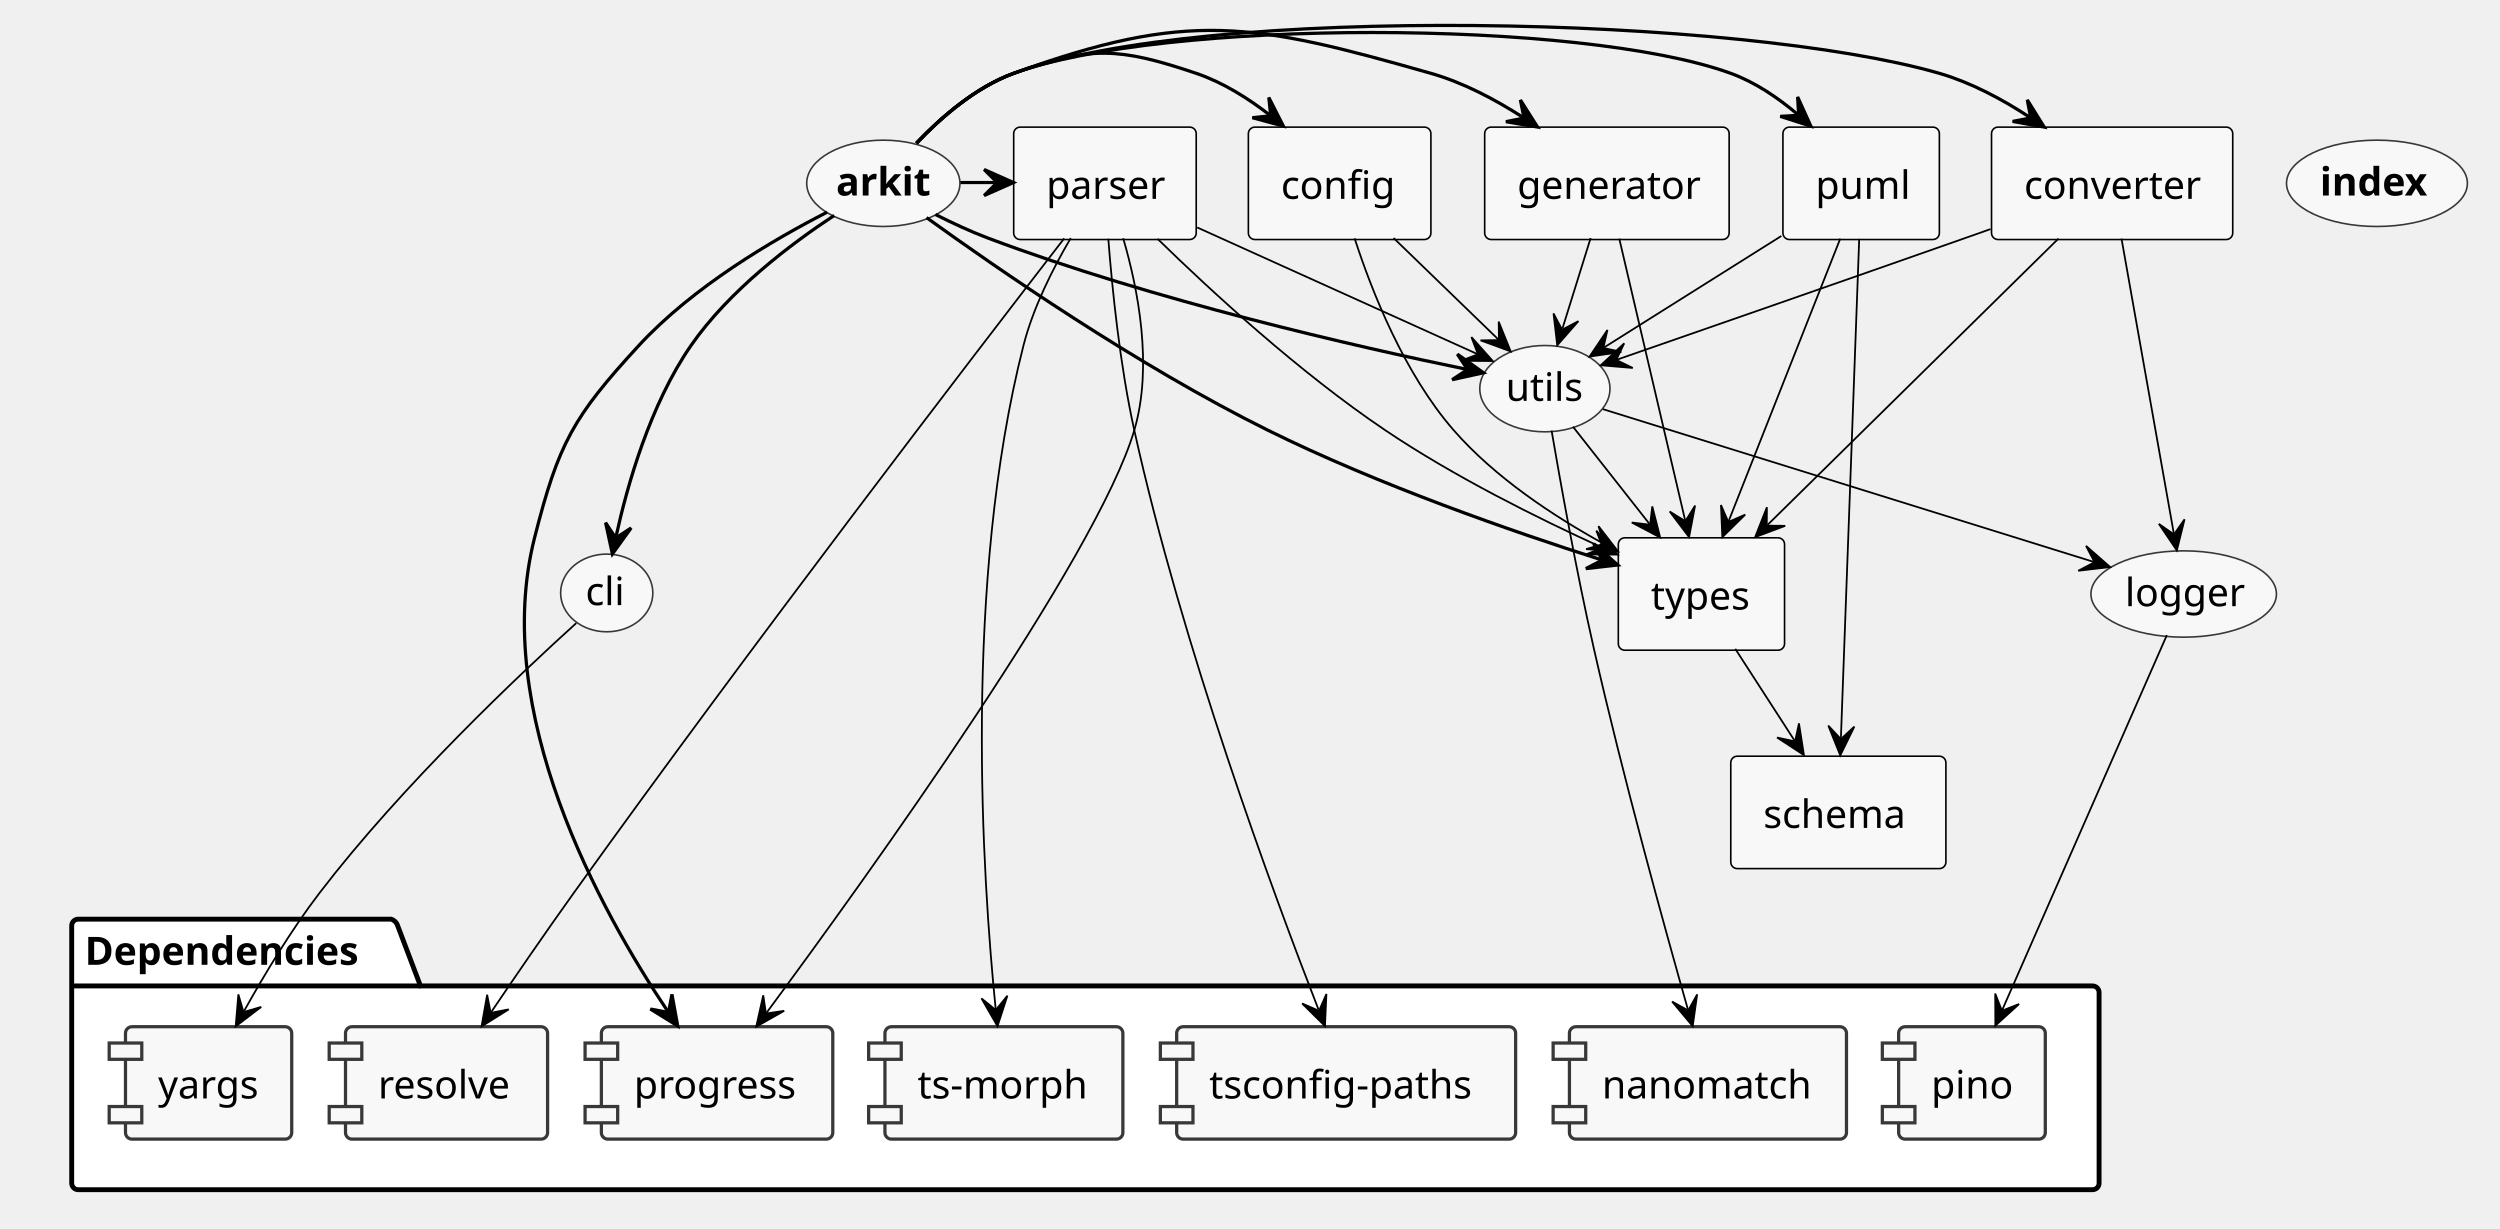
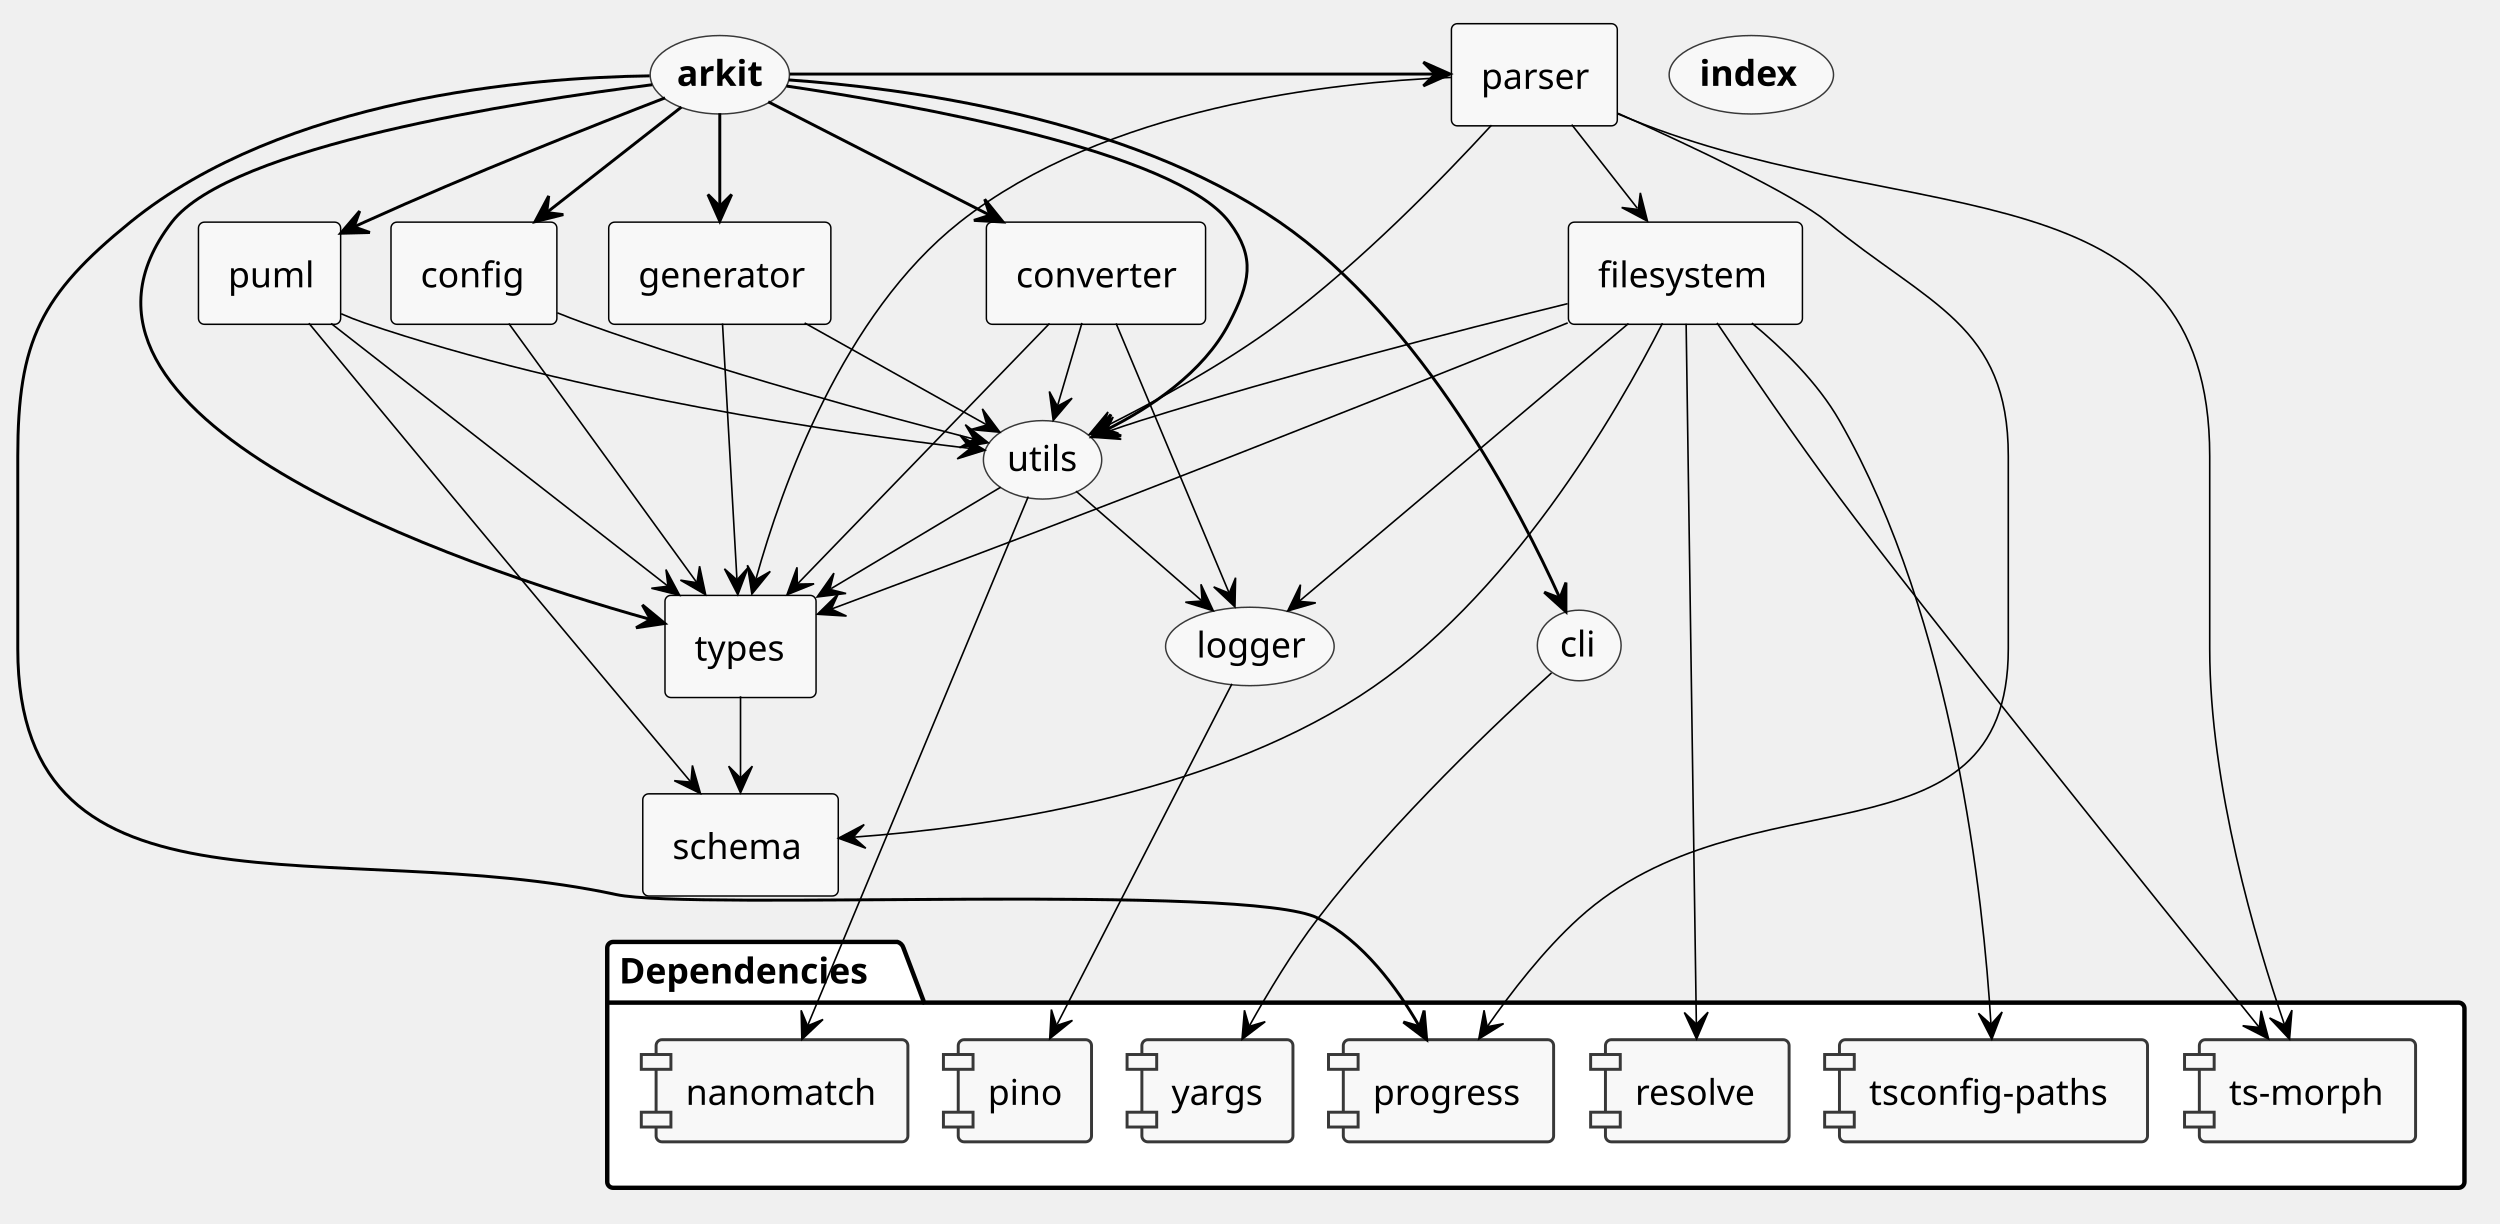
- <svg xmlns="http://www.w3.org/2000/svg" contentScriptType="application/ecmascript" contentStyleType="text/css" height="377px" preserveAspectRatio="none" style="width:767px;height:377px;" version="1.1" viewBox="0 0 767 377" width="767px" zoomAndPan="magnify">
+ <svg xmlns="http://www.w3.org/2000/svg" contentScriptType="application/ecmascript" contentStyleType="text/css" height="413px" preserveAspectRatio="none" style="width:844px;height:413px;" version="1.1" viewBox="0 0 844 413" width="844px" zoomAndPan="magnify">
  <defs />
  <g>
-     <path d="M24,282 L120,282 A3,3 0 0 1 122,284 L129,302.484 L642,302.484 A2,2 0 0 1 644,304.484 L644,363 A2,2 0 0 1 642,365 L24,365 A2,2 0 0 1 22,363 L22,284 A2,2 0 0 1 24,282 " fill="#FFFFFF" style="stroke: #000000; stroke-width: 1.5;" />
-     <line style="stroke: #000000; stroke-width: 1.5;" x1="22" x2="129" y1="302.484" y2="302.484" />
-     <text fill="#000000" font-family="Tahoma, sans-serif" font-size="12" font-weight="bold" lengthAdjust="spacingAndGlyphs" textLength="94" x="26" y="296.006">Dependencies</text>
-     <rect fill="#F8F8F8" height="34.484" rx="2" ry="2" style="stroke: #383838; stroke-width: 1.0;" width="85" x="481.5" y="315" />
-     <rect fill="#F8F8F8" height="5" style="stroke: #383838; stroke-width: 1.0;" width="10" x="476.5" y="320" />
-     <rect fill="#F8F8F8" height="5" style="stroke: #383838; stroke-width: 1.0;" width="10" x="476.5" y="339.484" />
-     <text fill="#000000" font-family="Tahoma, sans-serif" font-size="12" lengthAdjust="spacingAndGlyphs" textLength="65" x="491.5" y="337.006">nanomatch</text>
-     <rect fill="#F8F8F8" height="34.484" rx="2" ry="2" style="stroke: #383838; stroke-width: 1.0;" width="45" x="582.5" y="315" />
-     <rect fill="#F8F8F8" height="5" style="stroke: #383838; stroke-width: 1.0;" width="10" x="577.5" y="320" />
-     <rect fill="#F8F8F8" height="5" style="stroke: #383838; stroke-width: 1.0;" width="10" x="577.5" y="339.484" />
-     <text fill="#000000" font-family="Tahoma, sans-serif" font-size="12" lengthAdjust="spacingAndGlyphs" textLength="25" x="592.5" y="337.006">pino</text>
-     <rect fill="#F8F8F8" height="34.484" rx="2" ry="2" style="stroke: #383838; stroke-width: 1.0;" width="71" x="184.5" y="315" />
-     <rect fill="#F8F8F8" height="5" style="stroke: #383838; stroke-width: 1.0;" width="10" x="179.5" y="320" />
-     <rect fill="#F8F8F8" height="5" style="stroke: #383838; stroke-width: 1.0;" width="10" x="179.5" y="339.484" />
-     <text fill="#000000" font-family="Tahoma, sans-serif" font-size="12" lengthAdjust="spacingAndGlyphs" textLength="51" x="194.5" y="337.006">progress</text>
-     <rect fill="#F8F8F8" height="34.484" rx="2" ry="2" style="stroke: #383838; stroke-width: 1.0;" width="62" x="106" y="315" />
-     <rect fill="#F8F8F8" height="5" style="stroke: #383838; stroke-width: 1.0;" width="10" x="101" y="320" />
-     <rect fill="#F8F8F8" height="5" style="stroke: #383838; stroke-width: 1.0;" width="10" x="101" y="339.484" />
-     <text fill="#000000" font-family="Tahoma, sans-serif" font-size="12" lengthAdjust="spacingAndGlyphs" textLength="42" x="116" y="337.006">resolve</text>
-     <rect fill="#F8F8F8" height="34.484" rx="2" ry="2" style="stroke: #383838; stroke-width: 1.0;" width="73" x="271.5" y="315" />
-     <rect fill="#F8F8F8" height="5" style="stroke: #383838; stroke-width: 1.0;" width="10" x="266.5" y="320" />
-     <rect fill="#F8F8F8" height="5" style="stroke: #383838; stroke-width: 1.0;" width="10" x="266.5" y="339.484" />
-     <text fill="#000000" font-family="Tahoma, sans-serif" font-size="12" lengthAdjust="spacingAndGlyphs" textLength="53" x="281.5" y="337.006">ts-morph</text>
-     <rect fill="#F8F8F8" height="34.484" rx="2" ry="2" style="stroke: #383838; stroke-width: 1.0;" width="104" x="361" y="315" />
-     <rect fill="#F8F8F8" height="5" style="stroke: #383838; stroke-width: 1.0;" width="10" x="356" y="320" />
-     <rect fill="#F8F8F8" height="5" style="stroke: #383838; stroke-width: 1.0;" width="10" x="356" y="339.484" />
-     <text fill="#000000" font-family="Tahoma, sans-serif" font-size="12" lengthAdjust="spacingAndGlyphs" textLength="84" x="371" y="337.006">tsconfig-paths</text>
-     <rect fill="#F8F8F8" height="34.484" rx="2" ry="2" style="stroke: #383838; stroke-width: 1.0;" width="51" x="38.5" y="315" />
-     <rect fill="#F8F8F8" height="5" style="stroke: #383838; stroke-width: 1.0;" width="10" x="33.5" y="320" />
-     <rect fill="#F8F8F8" height="5" style="stroke: #383838; stroke-width: 1.0;" width="10" x="33.5" y="339.484" />
-     <text fill="#000000" font-family="Tahoma, sans-serif" font-size="12" lengthAdjust="spacingAndGlyphs" textLength="31" x="48.5" y="337.006">yargs</text>
-     <ellipse cx="271.006" cy="56.242" fill="#F8F8F8" rx="23.506" ry="13.242" style="stroke: #383838; stroke-width: 0.5;" />
-     <text fill="#000000" font-family="Tahoma, sans-serif" font-size="12" font-weight="bold" lengthAdjust="spacingAndGlyphs" textLength="29" x="256.506" y="59.984">arkit</text>
-     <ellipse cx="186.145" cy="181.916" fill="#F8F8F8" rx="14.145" ry="11.916" style="stroke: #383838; stroke-width: 0.5;" />
-     <text fill="#000000" font-family="Tahoma, sans-serif" font-size="12" lengthAdjust="spacingAndGlyphs" textLength="13" x="179.645" y="185.658">cli</text>
-     <rect fill="#F8F8F8" height="34.484" rx="2" ry="2" style="stroke: #000000; stroke-width: 0.5;" width="56" x="383" y="39" />
-     <text fill="#000000" font-family="Tahoma, sans-serif" font-size="12" lengthAdjust="spacingAndGlyphs" textLength="36" x="393" y="61.006">config</text>
-     <rect fill="#F8F8F8" height="34.484" rx="2" ry="2" style="stroke: #000000; stroke-width: 0.5;" width="74" x="611" y="39" />
-     <text fill="#000000" font-family="Tahoma, sans-serif" font-size="12" lengthAdjust="spacingAndGlyphs" textLength="54" x="621" y="61.006">converter</text>
-     <rect fill="#F8F8F8" height="34.484" rx="2" ry="2" style="stroke: #000000; stroke-width: 0.5;" width="75" x="455.5" y="39" />
-     <text fill="#000000" font-family="Tahoma, sans-serif" font-size="12" lengthAdjust="spacingAndGlyphs" textLength="55" x="465.5" y="61.006">generator</text>
-     <ellipse cx="729.249" cy="56.242" fill="#F8F8F8" rx="27.749" ry="13.242" style="stroke: #383838; stroke-width: 0.5;" />
-     <text fill="#000000" font-family="Tahoma, sans-serif" font-size="12" font-weight="bold" lengthAdjust="spacingAndGlyphs" textLength="35" x="711.749" y="59.984">index</text>
-     <ellipse cx="669.956" cy="182.242" fill="#F8F8F8" rx="28.456" ry="13.242" style="stroke: #383838; stroke-width: 0.5;" />
-     <text fill="#000000" font-family="Tahoma, sans-serif" font-size="12" lengthAdjust="spacingAndGlyphs" textLength="36" x="651.956" y="185.984">logger</text>
-     <rect fill="#F8F8F8" height="34.484" rx="2" ry="2" style="stroke: #000000; stroke-width: 0.5;" width="56" x="311" y="39" />
-     <text fill="#000000" font-family="Tahoma, sans-serif" font-size="12" lengthAdjust="spacingAndGlyphs" textLength="36" x="321" y="61.006">parser</text>
-     <rect fill="#F8F8F8" height="34.484" rx="2" ry="2" style="stroke: #000000; stroke-width: 0.5;" width="48" x="547" y="39" />
-     <text fill="#000000" font-family="Tahoma, sans-serif" font-size="12" lengthAdjust="spacingAndGlyphs" textLength="28" x="557" y="61.006">puml</text>
-     <rect fill="#F8F8F8" height="34.484" rx="2" ry="2" style="stroke: #000000; stroke-width: 0.5;" width="66" x="531" y="232" />
-     <text fill="#000000" font-family="Tahoma, sans-serif" font-size="12" lengthAdjust="spacingAndGlyphs" textLength="46" x="541" y="254.006">schema</text>
-     <rect fill="#F8F8F8" height="34.484" rx="2" ry="2" style="stroke: #000000; stroke-width: 0.5;" width="51" x="496.5" y="165" />
-     <text fill="#000000" font-family="Tahoma, sans-serif" font-size="12" lengthAdjust="spacingAndGlyphs" textLength="31" x="506.5" y="187.006">types</text>
-     <ellipse cx="473.971" cy="119.242" fill="#F8F8F8" rx="19.971" ry="13.242" style="stroke: #383838; stroke-width: 0.5;" />
-     <text fill="#000000" font-family="Tahoma, sans-serif" font-size="12" lengthAdjust="spacingAndGlyphs" textLength="24" x="461.971" y="122.984">utils</text>
-     <path d="M255.925,66.11 C242.654,74.835 223.675,89.143 212,106 C199.452,124.118 192.435,148.868 188.935,164.893 " fill="none" id="&lt;b&gt;arkit&lt;/b&gt;-cli" style="stroke: #000000; stroke-width: 1.0;" />
-     <polygon fill="#000000" points="187.881,169.971,193.628,161.973,188.898,165.076,185.795,160.345,187.881,169.971" style="stroke: #000000; stroke-width: 1.0;" />
-     <path d="M281.173,43.93 C288.546,36.171 299.252,26.77 311,22.5 C334.392,13.998 343.417,14.544 367,22.5 C375.136,25.245 382.958,30.161 389.692,35.395 " fill="none" id="&lt;b&gt;arkit&lt;/b&gt;-_config" style="stroke: #000000; stroke-width: 1.0;" />
-     <polygon fill="#000000" points="393.737,38.68,389.27,29.903,389.855,35.529,384.228,36.114,393.737,38.68" style="stroke: #000000; stroke-width: 1.0;" />
-     <path d="M281.173,43.93 C288.546,36.171 299.252,26.77 311,22.5 C370.315,0.943 534.379,4.948 595,22.5 C604.704,25.31 614.339,30.486 622.678,35.942 " fill="none" id="&lt;b&gt;arkit&lt;/b&gt;-_converter" style="stroke: #000000; stroke-width: 1.0;" />
-     <polygon fill="#000000" points="627.17,38.99,621.965,30.629,623.031,36.184,617.476,37.251,627.17,38.99" style="stroke: #000000; stroke-width: 1.0;" />
-     <path d="M281.173,43.93 C288.546,36.171 299.252,26.77 311,22.5 C364.467,3.068 384.29,6.908 439,22.5 C448.847,25.306 458.652,30.481 467.151,35.938 " fill="none" id="&lt;b&gt;arkit&lt;/b&gt;-_generator" style="stroke: #000000; stroke-width: 1.0;" />
-     <polygon fill="#000000" points="471.73,38.986,466.456,30.668,467.568,36.215,462.022,37.327,471.73,38.986" style="stroke: #000000; stroke-width: 1.0;" />
-     <path d="M294.641,56 C298.373,56 302.106,56 305.839,56 " fill="none" id="&lt;b&gt;arkit&lt;/b&gt;-_parser" style="stroke: #000000; stroke-width: 1.0;" />
-     <polygon fill="#000000" points="310.929,56,301.929,52,305.929,56,301.929,60,310.929,56" style="stroke: #000000; stroke-width: 1.0;" />
-     <path d="M253.763,65.099 C237.318,73.498 212.652,87.928 196,106 C175.786,127.938 171.336,136.085 164,165 C150.454,218.388 184.096,279.311 204.943,310.393 " fill="none" id="&lt;b&gt;arkit&lt;/b&gt;-progress" style="stroke: #000000; stroke-width: 1.0;" />
-     <polygon fill="#000000" points="207.919,314.758,206.154,305.068,205.102,310.627,199.544,309.575,207.919,314.758" style="stroke: #000000; stroke-width: 1.0;" />
-     <path d="M281.173,43.93 C288.546,36.171 299.252,26.77 311,22.5 C356.948,5.801 485.052,5.801 531,22.5 C538.47,25.215 545.519,30.005 551.558,35.128 " fill="none" id="&lt;b&gt;arkit&lt;/b&gt;-_puml" style="stroke: #000000; stroke-width: 1.0;" />
-     <polygon fill="#000000" points="555.57,38.707,551.515,29.732,551.838,35.379,546.191,35.703,555.57,38.707" style="stroke: #000000; stroke-width: 1.0;" />
-     <path d="M284.252,66.759 C305.524,82.111 348.97,112.188 389,132 C422.842,148.749 463.899,163.025 491.363,171.774 " fill="none" id="&lt;b&gt;arkit&lt;/b&gt;-_types" style="stroke: #000000; stroke-width: 1.0;" />
-     <polygon fill="#000000" points="496.328,173.343,488.952,166.817,491.56,171.836,486.541,174.445,496.328,173.343" style="stroke: #000000; stroke-width: 1.0;" />
-     <path d="M286.989,65.804 C292.016,68.351 297.653,70.984 303,73 C353.988,92.22 416.48,106.422 450.009,113.323 " fill="none" id="&lt;b&gt;arkit&lt;/b&gt;-utils" style="stroke: #000000; stroke-width: 1.0;" />
-     <polygon fill="#000000" points="455.136,114.368,447.116,108.651,450.237,113.369,445.518,116.49,455.136,114.368" style="stroke: #000000; stroke-width: 1.0;" />
-     <path d="M176.795,191.174 C159.941,206.417 123.512,240.665 98,274 C89.299,285.369 81.035,299.13 74.833,310.282 " fill="none" id="cli-yargs" style="stroke: #000000; stroke-width: 0.55;" />
-     <polygon fill="#000000" points="72.306,314.887,80.142,308.921,74.711,310.504,73.129,305.073,72.306,314.887" style="stroke: #000000; stroke-width: 0.55;" />
-     <path d="M415.599,73.118 C420.869,89.398 430.792,114.568 446,132 C458.627,146.473 476.543,158.304 491.808,166.712 " fill="none" id="_config-_types" style="stroke: #000000; stroke-width: 0.55;" />
-     <polygon fill="#000000" points="496.452,169.211,490.421,161.425,492.049,166.842,486.631,168.47,496.452,169.211" style="stroke: #000000; stroke-width: 0.55;" />
-     <path d="M427.553,73.027 C437.594,82.75 450.274,95.027 459.847,104.296 " fill="none" id="_config-utils" style="stroke: #000000; stroke-width: 0.55;" />
-     <polygon fill="#000000" points="463.482,107.816,459.798,98.682,459.89,104.338,454.234,104.43,463.482,107.816" style="stroke: #000000; stroke-width: 0.55;" />
-     <path d="M650.876,73.211 C655.034,96.647 662.691,139.806 666.946,163.789 " fill="none" id="_converter-logger" style="stroke: #000000; stroke-width: 0.55;" />
-     <polygon fill="#000000" points="667.85,168.885,670.217,159.325,666.977,163.962,662.34,160.722,667.85,168.885" style="stroke: #000000; stroke-width: 0.55;" />
-     <path d="M631.528,73.211 C608.606,95.769 567.119,136.598 542.309,161.013 " fill="none" id="_converter-_types" style="stroke: #000000; stroke-width: 0.55;" />
-     <polygon fill="#000000" points="538.476,164.785,547.696,161.322,542.039,161.277,542.084,155.621,538.476,164.785" style="stroke: #000000; stroke-width: 0.55;" />
-     <path d="M610.682,70.288 C608.083,71.208 605.503,72.119 603,73 C565.456,86.223 521.702,101.447 496.012,110.366 " fill="none" id="_converter-utils" style="stroke: #000000; stroke-width: 0.55;" />
-     <polygon fill="#000000" points="491.122,112.064,500.936,112.89,495.845,110.424,498.312,105.333,491.122,112.064" style="stroke: #000000; stroke-width: 0.55;" />
-     <path d="M496.791,73.211 C501.98,95.397 511.302,135.258 517.041,159.794 " fill="none" id="_generator-_types" style="stroke: #000000; stroke-width: 0.55;" />
-     <polygon fill="#000000" points="518.208,164.785,520.053,155.111,517.069,159.916,512.264,156.932,518.208,164.785" style="stroke: #000000; stroke-width: 0.55;" />
-     <path d="M488.008,73.027 C485.349,81.563 482.077,92.067 479.364,100.777 " fill="none" id="_generator-utils" style="stroke: #000000; stroke-width: 0.55;" />
-     <polygon fill="#000000" points="477.758,105.935,484.254,98.532,479.245,101.161,476.616,96.153,477.758,105.935" style="stroke: #000000; stroke-width: 0.55;" />
-     <path d="M664.791,194.861 C653.81,219.864 628.161,278.265 614.294,309.839 " fill="none" id="logger-pino" style="stroke: #000000; stroke-width: 0.55;" />
-     <polygon fill="#000000" points="612.173,314.667,619.455,308.036,614.184,310.089,612.13,304.818,612.173,314.667" style="stroke: #000000; stroke-width: 0.55;" />
-     <path d="M344.601,73.111 C349.104,88.513 353.805,112.246 348,132 C336.552,170.961 266.44,268.437 235.106,310.807 " fill="none" id="_parser-progress" style="stroke: #000000; stroke-width: 0.55;" />
-     <polygon fill="#000000" points="232.019,314.972,240.591,310.123,234.996,310.955,234.164,305.36,232.019,314.972" style="stroke: #000000; stroke-width: 0.55;" />
-     <path d="M326.483,73.151 C298.829,108.944 230.644,197.804 176,274 C167.364,286.043 157.976,299.743 150.576,310.694 " fill="none" id="_parser-resolve" style="stroke: #000000; stroke-width: 0.55;" />
-     <polygon fill="#000000" points="147.74,314.899,156.088,309.673,150.536,310.753,149.455,305.2,147.74,314.899" style="stroke: #000000; stroke-width: 0.55;" />
-     <path d="M328.503,73.053 C323.071,82.286 316.968,94.339 314,106 C295.46,178.846 301.395,269.258 305.491,309.706 " fill="none" id="_parser-ts-morph" style="stroke: #000000; stroke-width: 0.55;" />
-     <polygon fill="#000000" points="306.029,314.846,309.07,305.478,305.508,309.873,301.113,306.312,306.029,314.846" style="stroke: #000000; stroke-width: 0.55;" />
-     <path d="M340.025,73.247 C341.208,88.543 343.584,112.024 348,132 C362.656,198.296 390.535,273.805 404.535,309.778 " fill="none" id="_parser-tsconfig-paths" style="stroke: #000000; stroke-width: 0.55;" />
-     <polygon fill="#000000" points="406.496,314.793,406.942,304.954,404.674,310.136,399.492,307.868,406.496,314.793" style="stroke: #000000; stroke-width: 0.55;" />
-     <path d="M355.118,73.263 C371.685,89.428 398.705,114.3 425,132 C446.066,146.18 471.793,158.994 491.458,167.959 " fill="none" id="_parser-_types" style="stroke: #000000; stroke-width: 0.55;" />
-     <polygon fill="#000000" points="496.32,170.154,489.763,162.805,491.763,168.097,486.471,170.097,496.32,170.154" style="stroke: #000000; stroke-width: 0.55;" />
-     <path d="M367.3,69.788 C392.997,81.399 430.294,98.251 453.302,108.648 " fill="none" id="_parser-utils" style="stroke: #000000; stroke-width: 0.55;" />
-     <polygon fill="#000000" points="457.986,110.764,451.431,103.414,453.429,108.706,448.137,110.704,457.986,110.764" style="stroke: #000000; stroke-width: 0.55;" />
-     <path d="M570.403,73.285 C569.143,107.678 566.209,187.726 564.793,226.366 " fill="none" id="_puml-_schema" style="stroke: #000000; stroke-width: 0.55;" />
-     <polygon fill="#000000" points="564.595,231.757,568.922,222.909,564.778,226.76,560.927,222.617,564.595,231.757" style="stroke: #000000; stroke-width: 0.55;" />
-     <path d="M564.594,73.211 C555.79,95.49 539.943,135.592 530.258,160.101 " fill="none" id="_puml-_types" style="stroke: #000000; stroke-width: 0.55;" />
-     <polygon fill="#000000" points="528.407,164.785,535.434,157.884,530.244,160.135,527.994,154.945,528.407,164.785" style="stroke: #000000; stroke-width: 0.55;" />
-     <path d="M546.523,72.393 C529.637,83.012 507.552,96.9 492.211,106.548 " fill="none" id="_puml-utils" style="stroke: #000000; stroke-width: 0.55;" />
-     <polygon fill="#000000" points="487.679,109.398,497.427,107.994,491.912,106.737,493.169,101.221,487.679,109.398" style="stroke: #000000; stroke-width: 0.55;" />
-     <path d="M532.382,199.067 C537.893,207.597 544.728,218.175 550.632,227.312 " fill="none" id="_types-_schema" style="stroke: #000000; stroke-width: 0.55;" />
-     <polygon fill="#000000" points="553.446,231.666,551.923,221.936,550.733,227.466,545.203,226.276,553.446,231.666" style="stroke: #000000; stroke-width: 0.55;" />
-     <path d="M491.739,125.521 C526.059,136.202 601.749,159.759 642.59,172.469 " fill="none" id="utils-logger" style="stroke: #000000; stroke-width: 0.55;" />
-     <polygon fill="#000000" points="647.393,173.964,639.988,167.47,642.619,172.478,637.611,175.109,647.393,173.964" style="stroke: #000000; stroke-width: 0.55;" />
-     <path d="M476.02,132.101 C478.68,147.651 483.649,175.449 489,199 C497.963,238.447 510.526,283.949 517.909,309.911 " fill="none" id="utils-nanomatch" style="stroke: #000000; stroke-width: 0.55;" />
-     <polygon fill="#000000" points="519.314,314.835,520.691,305.083,517.942,310.027,512.998,307.278,519.314,314.835" style="stroke: #000000; stroke-width: 0.55;" />
-     <path d="M482.581,130.906 C489.094,139.182 498.232,150.795 506.071,160.757 " fill="none" id="utils-_types" style="stroke: #000000; stroke-width: 0.55;" />
-     <polygon fill="#000000" points="509.34,164.911,506.92,155.364,506.249,160.981,500.632,160.31,509.34,164.911" style="stroke: #000000; stroke-width: 0.55;" />
+     <path d="M207,318 L303,318 A3,3 0 0 1 305,320 L312,338.484 L830,338.484 A2,2 0 0 1 832,340.484 L832,399 A2,2 0 0 1 830,401 L207,401 A2,2 0 0 1 205,399 L205,320 A2,2 0 0 1 207,318 " fill="#FFFFFF" style="stroke: #000000; stroke-width: 1.5;" />
+     <line style="stroke: #000000; stroke-width: 1.5;" x1="205" x2="312" y1="338.484" y2="338.484" />
+     <text fill="#000000" font-family="Tahoma, sans-serif" font-size="12" font-weight="bold" lengthAdjust="spacingAndGlyphs" textLength="94" x="209" y="332.006">Dependencies</text>
+     <rect fill="#F8F8F8" height="34.484" rx="2" ry="2" style="stroke: #383838; stroke-width: 1.0;" width="85" x="221.5" y="351" />
+     <rect fill="#F8F8F8" height="5" style="stroke: #383838; stroke-width: 1.0;" width="10" x="216.5" y="356" />
+     <rect fill="#F8F8F8" height="5" style="stroke: #383838; stroke-width: 1.0;" width="10" x="216.5" y="375.484" />
+     <text fill="#000000" font-family="Tahoma, sans-serif" font-size="12" lengthAdjust="spacingAndGlyphs" textLength="65" x="231.5" y="373.006">nanomatch</text>
+     <rect fill="#F8F8F8" height="34.484" rx="2" ry="2" style="stroke: #383838; stroke-width: 1.0;" width="45" x="323.5" y="351" />
+     <rect fill="#F8F8F8" height="5" style="stroke: #383838; stroke-width: 1.0;" width="10" x="318.5" y="356" />
+     <rect fill="#F8F8F8" height="5" style="stroke: #383838; stroke-width: 1.0;" width="10" x="318.5" y="375.484" />
+     <text fill="#000000" font-family="Tahoma, sans-serif" font-size="12" lengthAdjust="spacingAndGlyphs" textLength="25" x="333.5" y="373.006">pino</text>
+     <rect fill="#F8F8F8" height="34.484" rx="2" ry="2" style="stroke: #383838; stroke-width: 1.0;" width="71" x="453.5" y="351" />
+     <rect fill="#F8F8F8" height="5" style="stroke: #383838; stroke-width: 1.0;" width="10" x="448.5" y="356" />
+     <rect fill="#F8F8F8" height="5" style="stroke: #383838; stroke-width: 1.0;" width="10" x="448.5" y="375.484" />
+     <text fill="#000000" font-family="Tahoma, sans-serif" font-size="12" lengthAdjust="spacingAndGlyphs" textLength="51" x="463.5" y="373.006">progress</text>
+     <rect fill="#F8F8F8" height="34.484" rx="2" ry="2" style="stroke: #383838; stroke-width: 1.0;" width="62" x="542" y="351" />
+     <rect fill="#F8F8F8" height="5" style="stroke: #383838; stroke-width: 1.0;" width="10" x="537" y="356" />
+     <rect fill="#F8F8F8" height="5" style="stroke: #383838; stroke-width: 1.0;" width="10" x="537" y="375.484" />
+     <text fill="#000000" font-family="Tahoma, sans-serif" font-size="12" lengthAdjust="spacingAndGlyphs" textLength="42" x="552" y="373.006">resolve</text>
+     <rect fill="#F8F8F8" height="34.484" rx="2" ry="2" style="stroke: #383838; stroke-width: 1.0;" width="73" x="742.5" y="351" />
+     <rect fill="#F8F8F8" height="5" style="stroke: #383838; stroke-width: 1.0;" width="10" x="737.5" y="356" />
+     <rect fill="#F8F8F8" height="5" style="stroke: #383838; stroke-width: 1.0;" width="10" x="737.5" y="375.484" />
+     <text fill="#000000" font-family="Tahoma, sans-serif" font-size="12" lengthAdjust="spacingAndGlyphs" textLength="53" x="752.5" y="373.006">ts-morph</text>
+     <rect fill="#F8F8F8" height="34.484" rx="2" ry="2" style="stroke: #383838; stroke-width: 1.0;" width="104" x="621" y="351" />
+     <rect fill="#F8F8F8" height="5" style="stroke: #383838; stroke-width: 1.0;" width="10" x="616" y="356" />
+     <rect fill="#F8F8F8" height="5" style="stroke: #383838; stroke-width: 1.0;" width="10" x="616" y="375.484" />
+     <text fill="#000000" font-family="Tahoma, sans-serif" font-size="12" lengthAdjust="spacingAndGlyphs" textLength="84" x="631" y="373.006">tsconfig-paths</text>
+     <rect fill="#F8F8F8" height="34.484" rx="2" ry="2" style="stroke: #383838; stroke-width: 1.0;" width="51" x="385.5" y="351" />
+     <rect fill="#F8F8F8" height="5" style="stroke: #383838; stroke-width: 1.0;" width="10" x="380.5" y="356" />
+     <rect fill="#F8F8F8" height="5" style="stroke: #383838; stroke-width: 1.0;" width="10" x="380.5" y="375.484" />
+     <text fill="#000000" font-family="Tahoma, sans-serif" font-size="12" lengthAdjust="spacingAndGlyphs" textLength="31" x="395.5" y="373.006">yargs</text>
+     <ellipse cx="243.006" cy="25.242" fill="#F8F8F8" rx="23.506" ry="13.242" style="stroke: #383838; stroke-width: 0.5;" />
+     <text fill="#000000" font-family="Tahoma, sans-serif" font-size="12" font-weight="bold" lengthAdjust="spacingAndGlyphs" textLength="29" x="228.506" y="28.984">arkit</text>
+     <ellipse cx="533.145" cy="217.916" fill="#F8F8F8" rx="14.145" ry="11.916" style="stroke: #383838; stroke-width: 0.5;" />
+     <text fill="#000000" font-family="Tahoma, sans-serif" font-size="12" lengthAdjust="spacingAndGlyphs" textLength="13" x="526.645" y="221.658">cli</text>
+     <rect fill="#F8F8F8" height="34.484" rx="2" ry="2" style="stroke: #000000; stroke-width: 0.5;" width="56" x="132" y="75" />
+     <text fill="#000000" font-family="Tahoma, sans-serif" font-size="12" lengthAdjust="spacingAndGlyphs" textLength="36" x="142" y="97.006">config</text>
+     <rect fill="#F8F8F8" height="34.484" rx="2" ry="2" style="stroke: #000000; stroke-width: 0.5;" width="74" x="333" y="75" />
+     <text fill="#000000" font-family="Tahoma, sans-serif" font-size="12" lengthAdjust="spacingAndGlyphs" textLength="54" x="343" y="97.006">converter</text>
+     <rect fill="#F8F8F8" height="34.484" rx="2" ry="2" style="stroke: #000000; stroke-width: 0.5;" width="79" x="529.5" y="75" />
+     <text fill="#000000" font-family="Tahoma, sans-serif" font-size="12" lengthAdjust="spacingAndGlyphs" textLength="59" x="539.5" y="97.006">filesystem</text>
+     <rect fill="#F8F8F8" height="34.484" rx="2" ry="2" style="stroke: #000000; stroke-width: 0.5;" width="75" x="205.5" y="75" />
+     <text fill="#000000" font-family="Tahoma, sans-serif" font-size="12" lengthAdjust="spacingAndGlyphs" textLength="55" x="215.5" y="97.006">generator</text>
+     <ellipse cx="591.249" cy="25.242" fill="#F8F8F8" rx="27.749" ry="13.242" style="stroke: #383838; stroke-width: 0.5;" />
+     <text fill="#000000" font-family="Tahoma, sans-serif" font-size="12" font-weight="bold" lengthAdjust="spacingAndGlyphs" textLength="35" x="573.749" y="28.984">index</text>
+     <ellipse cx="421.956" cy="218.242" fill="#F8F8F8" rx="28.456" ry="13.242" style="stroke: #383838; stroke-width: 0.5;" />
+     <text fill="#000000" font-family="Tahoma, sans-serif" font-size="12" lengthAdjust="spacingAndGlyphs" textLength="36" x="403.956" y="221.984">logger</text>
+     <rect fill="#F8F8F8" height="34.484" rx="2" ry="2" style="stroke: #000000; stroke-width: 0.5;" width="56" x="490" y="8" />
+     <text fill="#000000" font-family="Tahoma, sans-serif" font-size="12" lengthAdjust="spacingAndGlyphs" textLength="36" x="500" y="30.006">parser</text>
+     <rect fill="#F8F8F8" height="34.484" rx="2" ry="2" style="stroke: #000000; stroke-width: 0.5;" width="48" x="67" y="75" />
+     <text fill="#000000" font-family="Tahoma, sans-serif" font-size="12" lengthAdjust="spacingAndGlyphs" textLength="28" x="77" y="97.006">puml</text>
+     <rect fill="#F8F8F8" height="34.484" rx="2" ry="2" style="stroke: #000000; stroke-width: 0.5;" width="66" x="217" y="268" />
+     <text fill="#000000" font-family="Tahoma, sans-serif" font-size="12" lengthAdjust="spacingAndGlyphs" textLength="46" x="227" y="290.006">schema</text>
+     <rect fill="#F8F8F8" height="34.484" rx="2" ry="2" style="stroke: #000000; stroke-width: 0.5;" width="51" x="224.5" y="201" />
+     <text fill="#000000" font-family="Tahoma, sans-serif" font-size="12" lengthAdjust="spacingAndGlyphs" textLength="31" x="234.5" y="223.006">types</text>
+     <ellipse cx="351.971" cy="155.242" fill="#F8F8F8" rx="19.971" ry="13.242" style="stroke: #383838; stroke-width: 0.5;" />
+     <text fill="#000000" font-family="Tahoma, sans-serif" font-size="12" lengthAdjust="spacingAndGlyphs" textLength="24" x="339.971" y="158.984">utils</text>
+     <path d="M266.324,26.987 C304.241,29.628 380.214,39.334 432,75 C480.283,108.253 513.343,172.532 526.559,201.81 " fill="none" id="&lt;b&gt;arkit&lt;/b&gt;-cli" style="stroke: #000000; stroke-width: 1.0;" />
+     <polygon fill="#000000" points="528.653,206.527,528.658,196.678,526.624,201.957,521.346,199.924,528.653,206.527" style="stroke: #000000; stroke-width: 1.0;" />
+     <path d="M230.031,36.156 C217.945,45.621 199.603,59.986 184.721,71.64 " fill="none" id="&lt;b&gt;arkit&lt;/b&gt;-_config" style="stroke: #000000; stroke-width: 1.0;" />
+     <polygon fill="#000000" points="180.623,74.849,190.175,72.45,184.56,71.766,185.243,66.151,180.623,74.849" style="stroke: #000000; stroke-width: 1.0;" />
+     <path d="M259.343,34.365 C278.137,43.984 309.558,60.065 334.125,72.639 " fill="none" id="&lt;b&gt;arkit&lt;/b&gt;-_converter" style="stroke: #000000; stroke-width: 1.0;" />
+     <polygon fill="#000000" points="338.628,74.944,332.44,67.282,334.178,72.665,328.794,74.403,338.628,74.944" style="stroke: #000000; stroke-width: 1.0;" />
+     <path d="M243,38.226 C243,46.995 243,59.042 243,69.412 " fill="none" id="&lt;b&gt;arkit&lt;/b&gt;-_generator" style="stroke: #000000; stroke-width: 1.0;" />
+     <polygon fill="#000000" points="243,74.655,247,65.655,243,69.655,239,65.655,243,74.655" style="stroke: #000000; stroke-width: 1.0;" />
+     <path d="M266.633,25 C339.189,25 411.745,25 484.301,25 " fill="none" id="&lt;b&gt;arkit&lt;/b&gt;-_parser" style="stroke: #000000; stroke-width: 1.0;" />
+     <polygon fill="#000000" points="489.525,25,480.525,21,484.525,25,480.525,29,489.525,25" style="stroke: #000000; stroke-width: 1.0;" />
+     <path d="M219.329,25.611 C178.91,26.176 95.931,32.838 44,75 C13.752,99.558 6,115.038 6,154 C6,154 6,154 6,219 C6,316.061 113.108,281.596 208,302 C233.76,307.539 421.551,297.983 445,310 C460.16,317.769 471.648,333.417 479.077,346.355 " fill="none" id="&lt;b&gt;arkit&lt;/b&gt;-progress" style="stroke: #000000; stroke-width: 1.0;" />
+     <polygon fill="#000000" points="481.63,350.98,480.782,341.168,479.214,346.603,473.779,345.034,481.63,350.98" style="stroke: #000000; stroke-width: 1.0;" />
+     <path d="M224.518,33.043 C200.793,42.199 158.457,58.925 123,75 C121.862,75.516 120.704,76.05 119.538,76.596 " fill="none" id="&lt;b&gt;arkit&lt;/b&gt;-_puml" style="stroke: #000000; stroke-width: 1.0;" />
+     <polygon fill="#000000" points="115.018,78.746,124.864,78.493,119.533,76.598,121.427,71.268,115.018,78.746" style="stroke: #000000; stroke-width: 1.0;" />
+     <path d="M220.205,28.604 C175.254,34.258 77.808,49.262 58,75 C7.356,140.804 153.474,190.559 219.477,209.1 " fill="none" id="&lt;b&gt;arkit&lt;/b&gt;-_types" style="stroke: #000000; stroke-width: 1.0;" />
+     <polygon fill="#000000" points="224.467,210.485,216.864,204.224,219.649,209.148,214.725,211.933,224.467,210.485" style="stroke: #000000; stroke-width: 1.0;" />
+     <path d="M265.514,29.049 C307.895,35.298 396.901,51.024 415,75 C424.104,87.06 421.915,95.564 415,109 C406.325,125.858 388.083,137.8 373.451,145.126 " fill="none" id="&lt;b&gt;arkit&lt;/b&gt;-utils" style="stroke: #000000; stroke-width: 1.0;" />
+     <polygon fill="#000000" points="368.646,147.434,378.49,147.142,373.153,145.268,375.026,139.931,368.646,147.434" style="stroke: #000000; stroke-width: 1.0;" />
+     <path d="M523.795,227.174 C506.941,242.417 470.512,276.665 445,310 C436.299,321.369 428.035,335.13 421.833,346.282 " fill="none" id="cli-yargs" style="stroke: #000000; stroke-width: 0.55;" />
+     <polygon fill="#000000" points="419.306,350.887,427.142,344.921,421.711,346.503,420.128,341.073,419.306,350.887" style="stroke: #000000; stroke-width: 0.55;" />
+     <path d="M171.766,109.211 C188.071,131.676 217.529,172.262 235.274,196.711 " fill="none" id="_config-_types" style="stroke: #000000; stroke-width: 0.55;" />
+     <polygon fill="#000000" points="238.231,200.785,236.18,191.152,235.293,196.739,229.707,195.852,238.231,200.785" style="stroke: #000000; stroke-width: 0.55;" />
+     <path d="M188.135,105.6 C191.108,106.801 194.102,107.958 197,109 C242.861,125.499 297.957,140.352 328.567,148.179 " fill="none" id="_config-utils" style="stroke: #000000; stroke-width: 0.55;" />
+     <polygon fill="#000000" points="333.627,149.465,325.891,143.369,328.781,148.232,323.919,151.122,333.627,149.465" style="stroke: #000000; stroke-width: 0.55;" />
+     <path d="M376.798,109.211 C386.667,132.746 404.877,176.169 414.909,200.09 " fill="none" id="_converter-logger" style="stroke: #000000; stroke-width: 0.55;" />
+     <polygon fill="#000000" points="416.919,204.885,417.128,195.038,414.986,200.274,409.75,198.132,416.919,204.885" style="stroke: #000000; stroke-width: 0.55;" />
+     <path d="M354.312,109.211 C332.482,131.769 292.97,172.598 269.342,197.013 " fill="none" id="_converter-_types" style="stroke: #000000; stroke-width: 0.55;" />
+     <polygon fill="#000000" points="265.692,200.785,274.825,197.1,269.169,197.192,269.077,191.536,265.692,200.785" style="stroke: #000000; stroke-width: 0.55;" />
+     <path d="M365.271,109.027 C362.752,117.563 359.652,128.067 357.082,136.777 " fill="none" id="_converter-utils" style="stroke: #000000; stroke-width: 0.55;" />
+     <polygon fill="#000000" points="355.56,141.935,361.942,134.434,356.974,137.139,354.269,132.171,355.56,141.935" style="stroke: #000000; stroke-width: 0.55;" />
+     <path d="M549.782,109.211 C520.705,133.738 466.019,179.868 438.584,203.011 " fill="none" id="_filesystem-logger" style="stroke: #000000; stroke-width: 0.55;" />
+     <polygon fill="#000000" points="434.74,206.253,444.199,203.508,438.562,203.03,439.041,197.393,434.74,206.253" style="stroke: #000000; stroke-width: 0.55;" />
+     <path d="M569.238,109.319 C569.926,156.435 571.915,292.681 572.688,345.614 " fill="none" id="_filesystem-resolve" style="stroke: #000000; stroke-width: 0.55;" />
+     <polygon fill="#000000" points="572.763,350.766,576.631,341.709,572.69,345.767,568.632,341.825,572.763,350.766" style="stroke: #000000; stroke-width: 0.55;" />
+     <path d="M561.258,109.12 C546.063,138.945 509.376,202.64 459,235 C406.27,268.873 332.631,279.388 288.306,282.616 " fill="none" id="_filesystem-_schema" style="stroke: #000000; stroke-width: 0.55;" />
+     <polygon fill="#000000" points="283.049,282.975,292.3,286.354,288.037,282.635,291.756,278.372,283.049,282.975" style="stroke: #000000; stroke-width: 0.55;" />
+     <path d="M579.662,109.013 C589.973,124.344 606.171,148.027 621,168 C647.112,203.17 727.795,303.531 762.667,346.773 " fill="none" id="_filesystem-ts-morph" style="stroke: #000000; stroke-width: 0.55;" />
+     <polygon fill="#000000" points="765.896,350.776,763.36,341.259,762.757,346.883,757.133,346.281,765.896,350.776" style="stroke: #000000; stroke-width: 0.55;" />
+     <path d="M591.424,109.081 C601.898,117.71 613.651,129.198 621,142 C659.76,209.523 669.638,304.076 672.148,345.796 " fill="none" id="_filesystem-tsconfig-paths" style="stroke: #000000; stroke-width: 0.55;" />
+     <polygon fill="#000000" points="672.432,350.852,675.922,341.643,672.152,345.86,667.934,342.09,672.432,350.852" style="stroke: #000000; stroke-width: 0.55;" />
+     <path d="M529.257,109.003 C491.065,124.326 431.691,148.004 380,168 C346.117,181.107 307.101,195.754 280.723,205.591 " fill="none" id="_filesystem-_types" style="stroke: #000000; stroke-width: 0.55;" />
+     <polygon fill="#000000" points="275.949,207.37,285.779,207.976,280.634,205.624,282.986,200.48,275.949,207.37" style="stroke: #000000; stroke-width: 0.55;" />
+     <path d="M529.227,102.511 C491.762,111.724 434.197,126.538 385,142 C381.238,143.182 377.27,144.533 373.441,145.892 " fill="none" id="_filesystem-utils" style="stroke: #000000; stroke-width: 0.55;" />
+     <polygon fill="#000000" points="368.69,147.606,378.513,148.317,373.394,145.911,375.8,140.791,368.69,147.606" style="stroke: #000000; stroke-width: 0.55;" />
+     <path d="M243.915,109.211 C245.162,131.304 247.399,170.925 248.785,195.485 " fill="none" id="_generator-_types" style="stroke: #000000; stroke-width: 0.55;" />
+     <polygon fill="#000000" points="249.085,200.785,252.569,191.573,248.802,195.793,244.582,192.026,249.085,200.785" style="stroke: #000000; stroke-width: 0.55;" />
+     <path d="M271.638,109.027 C291.011,119.868 316.058,133.886 333.001,143.368 " fill="none" id="_generator-utils" style="stroke: #000000; stroke-width: 0.55;" />
+     <polygon fill="#000000" points="337.554,145.915,331.652,138.03,333.19,143.474,327.747,145.012,337.554,145.915" style="stroke: #000000; stroke-width: 0.55;" />
+     <path d="M415.909,230.861 C403.07,255.864 373.08,314.265 356.866,345.839 " fill="none" id="logger-pino" style="stroke: #000000; stroke-width: 0.55;" />
+     <polygon fill="#000000" points="354.387,350.667,362.057,344.489,356.671,346.219,354.941,340.834,354.387,350.667" style="stroke: #000000; stroke-width: 0.55;" />
+     <path d="M530.607,42.067 C537.299,50.597 545.599,61.175 552.768,70.312 " fill="none" id="_parser-_filesystem" style="stroke: #000000; stroke-width: 0.55;" />
+     <polygon fill="#000000" points="556.184,74.666,553.775,65.116,553.098,70.732,547.481,70.054,556.184,74.666" style="stroke: #000000; stroke-width: 0.55;" />
+     <path d="M546.22,38.249 C571.198,49.398 605.429,65.52 617,75 C651.313,103.115 678,109.64 678,154 C678,154 678,154 678,219 C678,295.084 589.343,258.87 533,310 C521.127,320.774 510.107,335.059 502.066,346.633 " fill="none" id="_parser-progress" style="stroke: #000000; stroke-width: 0.55;" />
+     <polygon fill="#000000" points="499.242,350.762,507.623,345.59,502.064,346.635,501.019,341.075,499.242,350.762" style="stroke: #000000; stroke-width: 0.55;" />
+     <path d="M546.186,38.465 C549.148,39.692 552.127,40.892 555,42 C646.817,77.405 746,55.593 746,154 C746,154 746,154 746,219 C746,265.096 761.439,317.375 771.196,345.812 " fill="none" id="_parser-ts-morph" style="stroke: #000000; stroke-width: 0.55;" />
+     <polygon fill="#000000" points="772.947,350.838,773.763,341.023,771.302,346.116,766.209,343.655,772.947,350.838" style="stroke: #000000; stroke-width: 0.55;" />
+     <path d="M489.828,26.139 C449.037,27.752 373.054,36.225 324,75 C284.623,106.126 263.98,163.982 255.233,195.38 " fill="none" id="_parser-_types" style="stroke: #000000; stroke-width: 0.55;" />
+     <polygon fill="#000000" points="253.833,200.553,260.044,192.91,255.139,195.726,252.322,190.821,253.833,200.553" style="stroke: #000000; stroke-width: 0.55;" />
+     <path d="M503.535,42.256 C487.249,59.984 459.461,88.553 432,109 C412.957,123.179 388.982,136.096 372.266,144.418 " fill="none" id="_parser-utils" style="stroke: #000000; stroke-width: 0.55;" />
+     <polygon fill="#000000" points="367.754,146.64,377.595,146.251,372.239,144.43,374.06,139.074,367.754,146.64" style="stroke: #000000; stroke-width: 0.55;" />
+     <path d="M104.278,109.115 C116.814,124.318 136.151,147.735 153,168 C181.082,201.776 213.893,240.954 233.254,264.044 " fill="none" id="_puml-_schema" style="stroke: #000000; stroke-width: 0.55;" />
+     <polygon fill="#000000" points="236.476,267.885,233.758,258.419,233.263,264.054,227.628,263.559,236.476,267.885" style="stroke: #000000; stroke-width: 0.55;" />
+     <path d="M111.786,109.211 C141.03,132.017 194.221,173.499 225.398,197.814 " fill="none" id="_puml-_types" style="stroke: #000000; stroke-width: 0.55;" />
+     <polygon fill="#000000" points="229.46,200.982,224.824,192.292,225.518,197.907,219.904,198.6,229.46,200.982" style="stroke: #000000; stroke-width: 0.55;" />
+     <path d="M115.168,105.929 C117.771,107.066 120.413,108.117 123,109 C195.076,133.595 284.762,146.332 327.344,151.365 " fill="none" id="_puml-utils" style="stroke: #000000; stroke-width: 0.55;" />
+     <polygon fill="#000000" points="332.544,151.969,324.066,146.957,327.577,151.392,323.142,154.904,332.544,151.969" style="stroke: #000000; stroke-width: 0.55;" />
+     <path d="M250,235.067 C250,243.364 250,253.6 250,262.561 " fill="none" id="_types-_schema" style="stroke: #000000; stroke-width: 0.55;" />
+     <polygon fill="#000000" points="250,267.666,254,258.666,250,262.666,246,258.666,250,267.666" style="stroke: #000000; stroke-width: 0.55;" />
+     <path d="M363.247,165.801 C374.735,175.812 392.687,191.456 405.725,202.818 " fill="none" id="utils-logger" style="stroke: #000000; stroke-width: 0.55;" />
+     <polygon fill="#000000" points="409.601,206.195,405.442,197.267,405.831,202.911,400.188,203.299,409.601,206.195" style="stroke: #000000; stroke-width: 0.55;" />
+     <path d="M347.143,167.645 C332.884,201.835 290.994,302.275 272.707,346.123 " fill="none" id="utils-nanomatch" style="stroke: #000000; stroke-width: 0.55;" />
+     <polygon fill="#000000" points="270.701,350.933,277.857,344.166,272.625,346.318,270.473,341.087,270.701,350.933" style="stroke: #000000; stroke-width: 0.55;" />
+     <path d="M337.817,164.482 C323.082,173.294 299.567,187.357 280.577,198.714 " fill="none" id="utils-_types" style="stroke: #000000; stroke-width: 0.55;" />
+     <polygon fill="#000000" points="275.854,201.538,285.631,200.35,280.145,198.971,281.524,193.485,275.854,201.538" style="stroke: #000000; stroke-width: 0.55;" />
  </g>
</svg>
